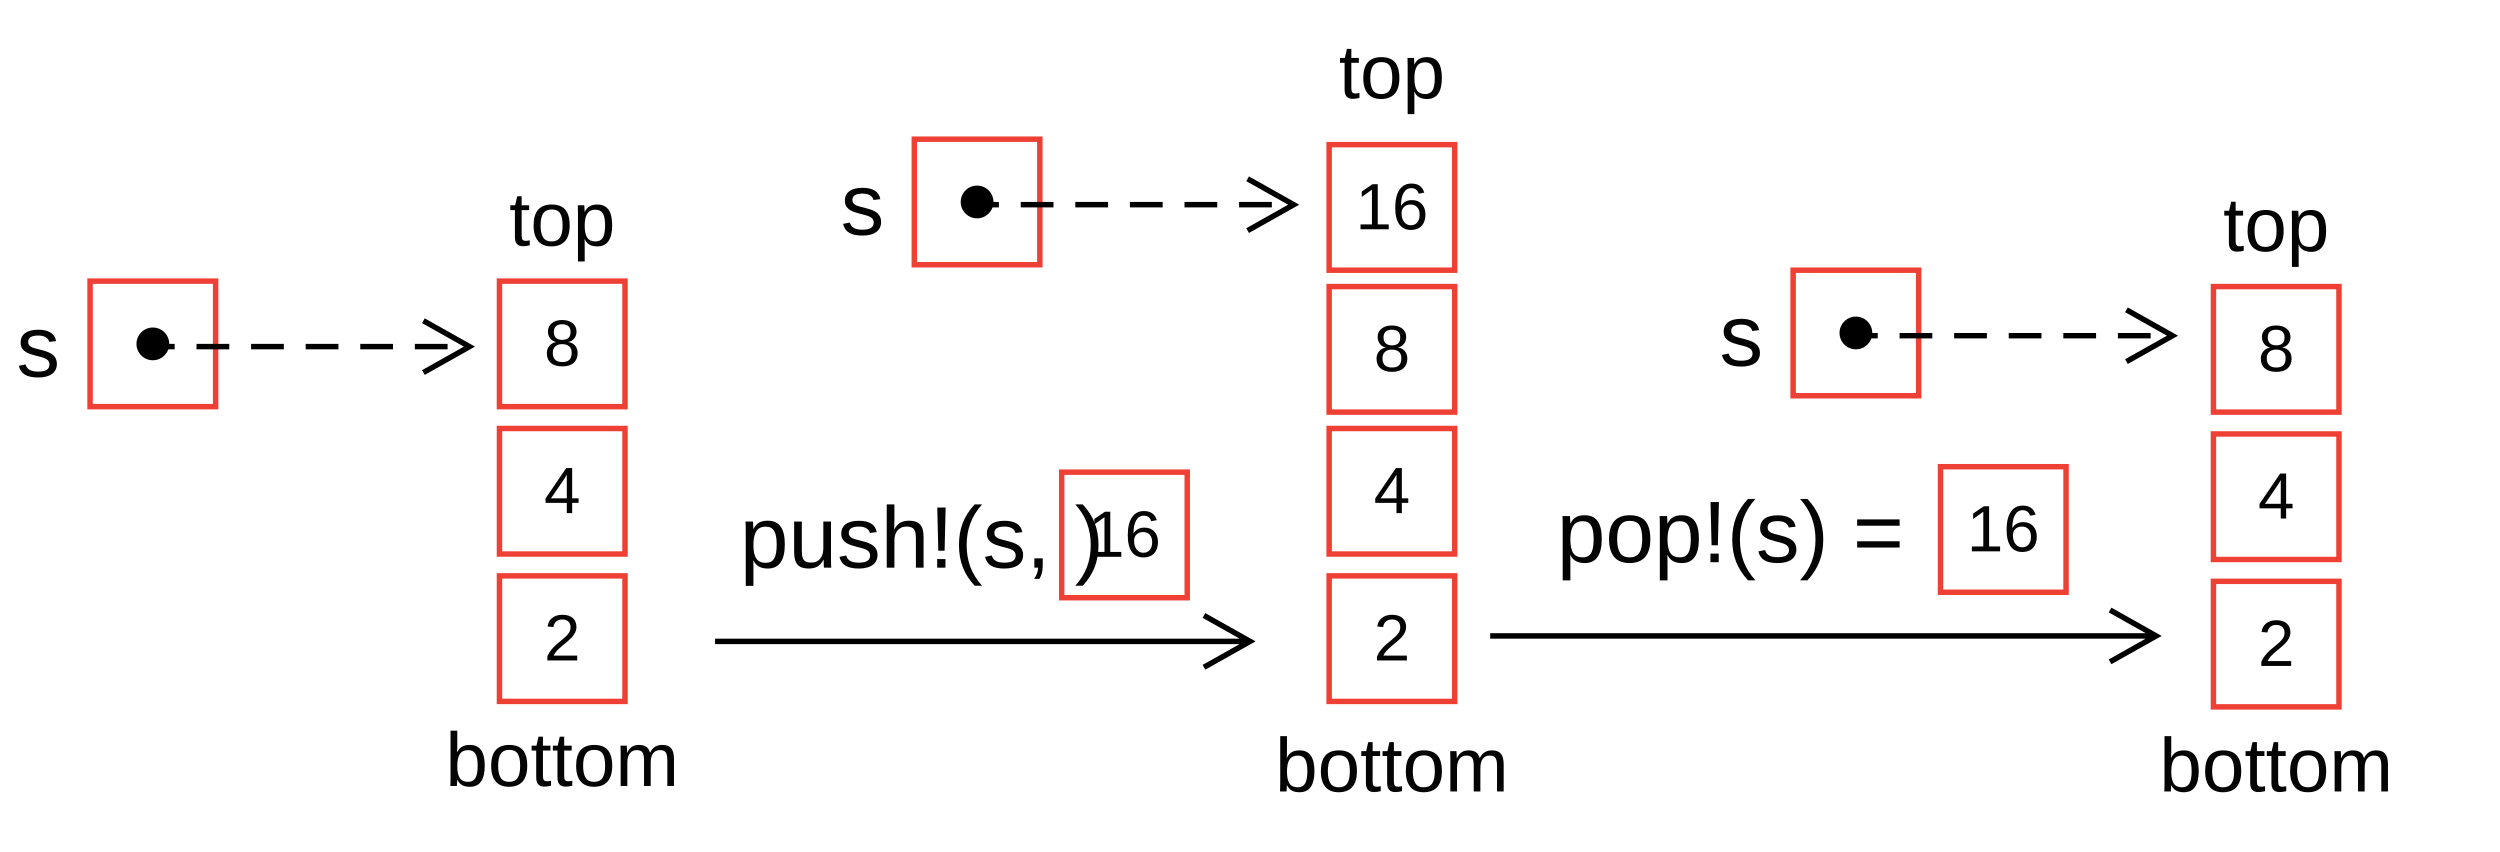
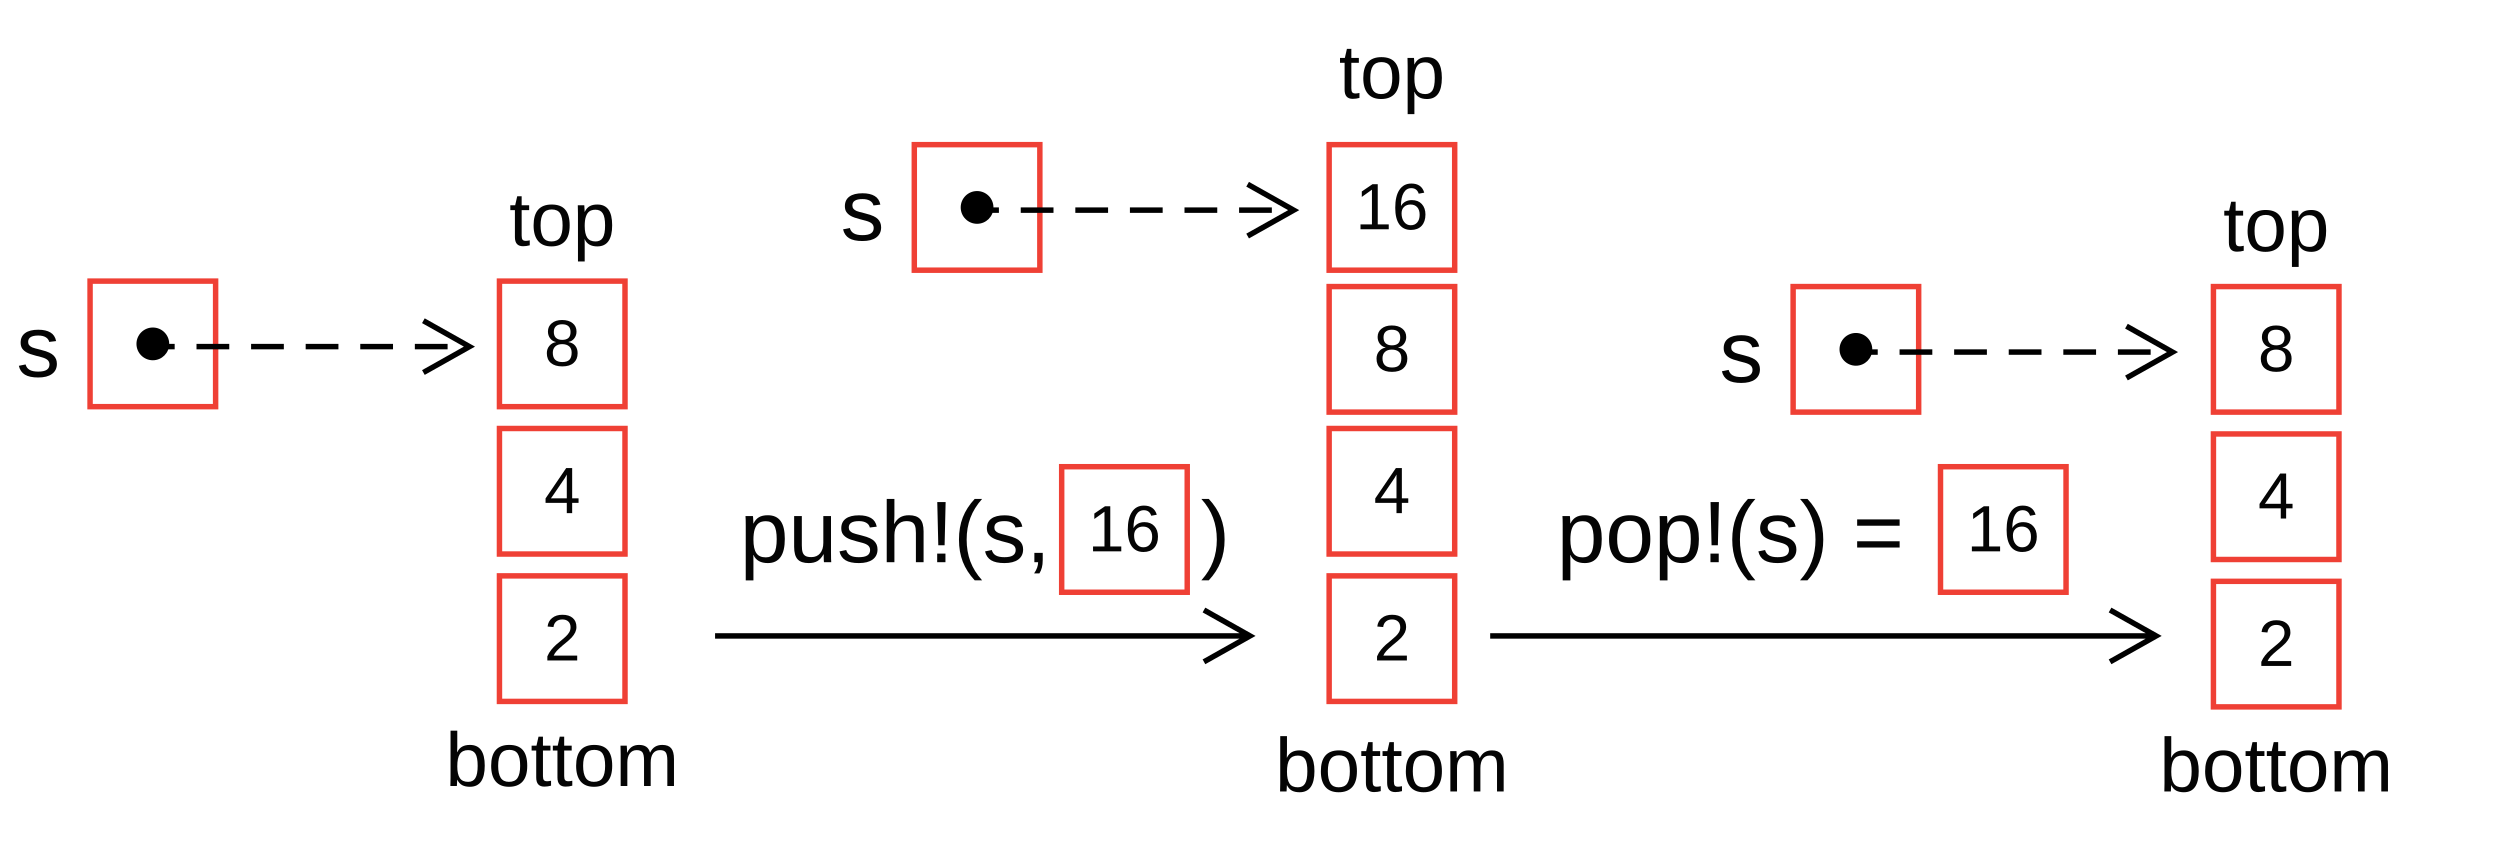
<svg xmlns="http://www.w3.org/2000/svg" width="458px" height="156px" viewBox="0 0 458 156" version="1.1">
  <g id="Stack" stroke="none" fill="none">
-     <g id="Group-7" stroke-width="1" fill-rule="evenodd" transform="translate(131.5, 86)">
+     <g id="Group-7" stroke-width="1" fill-rule="evenodd" transform="translate(131.5, 85)">
      <rect id="Rectangle" stroke="#EF4035" x="63" y="0.5" width="23" height="23" />
      <text id="16" font-family="ArialMT, Arial" font-size="12" font-weight="normal" fill="#040404">
        <tspan x="67.826" y="16">16</tspan>
      </text>
      <text id="push!(s,-)" font-family="ArialMT, Arial" font-size="16" font-weight="normal" fill="#040404">
-         <tspan x="4.043" y="18">push!(s,      )</tspan>
+         <tspan x="4.043" y="18">push!(s,</tspan>
+         <tspan x="88.5" y="18">)</tspan>
      </text>
      <path id="Line-3" d="M89.309,26.319 L89.745,26.564 L97.745,31.064 L98.52,31.5 L97.745,31.936 L89.745,36.436 L89.309,36.681 L88.819,35.809 L89.255,35.564 L95.589,32 L-0.5,32 L-0.5,31 L95.593,31 L89.255,27.436 L88.819,27.191 L89.309,26.319 Z" fill="#000000" fill-rule="nonzero" />
    </g>
    <g id="Group-10" stroke-width="1" fill-rule="evenodd" transform="translate(273.5, 85)">
      <g id="Group-6" transform="translate(8.5, 0)">
        <g id="Group-5" transform="translate(73, 0)">
          <rect id="Rectangle" stroke="#EF4035" x="0.5" y="0.5" width="23" height="23" />
          <text id="16" font-family="ArialMT, Arial" font-size="12" font-weight="normal" fill="#040404">
            <tspan x="5.326" y="16">16</tspan>
          </text>
        </g>
        <text id="pop!(s)-=" font-family="ArialMT, Arial" font-size="16" font-weight="normal" fill="#040404">
          <tspan x="3.207" y="18">pop!(s) = </tspan>
        </text>
      </g>
      <path id="Line-3" d="M113.309,26.319 L113.745,26.564 L121.745,31.064 L122.52,31.5 L121.745,31.936 L113.745,36.436 L113.309,36.681 L112.819,35.809 L113.255,35.564 L119.589,32 L-0.5,32 L-0.5,31 L119.593,31 L113.255,27.436 L112.819,27.191 L113.309,26.319 Z" fill="#000000" fill-rule="nonzero" />
    </g>
    <g id="Group-5" stroke-width="1" fill-rule="evenodd" transform="translate(243, 26)">
      <rect id="Rectangle" stroke="#EF4035" x="0.5" y="0.5" width="23" height="23" />
      <text id="16" font-family="ArialMT, Arial" font-size="12" font-weight="normal" fill="#040404">
        <tspan x="5.326" y="16">16</tspan>
      </text>
    </g>
-     <g id="Group-8" stroke-width="1" fill-rule="evenodd" transform="translate(154, 25)">
+     <g id="Group-8" stroke-width="1" fill-rule="evenodd" transform="translate(154, 26)">
      <g id="Group-14">
        <g id="Group" transform="translate(13, 0)">
          <rect id="Rectangle" stroke="#EF4035" x="0.5" y="0.5" width="23" height="23" />
          <circle id="Oval" fill="#000000" cx="12" cy="12" r="3" />
        </g>
        <text id="s" font-family="ArialMT, Arial" font-size="16" font-weight="normal" fill="#040404">
          <tspan x="0" y="18">s</tspan>
        </text>
      </g>
      <path id="Line-3" d="M74.809,7.319 L75.245,7.564 L83.245,12.064 L84.02,12.5 L83.245,12.936 L75.245,17.436 L74.809,17.681 L74.319,16.809 L74.755,16.564 L81.98,12.5 L74.755,8.436 L74.319,8.191 L74.809,7.319 Z M29,12 L29,13 L23,13 L23,12 L29,12 Z M39,12 L39,13 L33,13 L33,12 L39,12 Z M49,12 L49,13 L43,13 L43,12 L49,12 Z M59,12 L59,13 L53,13 L53,12 L59,12 Z M69,12 L69,13 L63,13 L63,12 L69,12 Z M79,12 L79,13 L73,13 L73,12 L79,12 Z" fill="#000000" fill-rule="nonzero" />
    </g>
    <g id="Group-2" stroke-width="1" fill-rule="evenodd" transform="translate(243, 105)">
      <rect id="Rectangle" stroke="#EF4035" x="0.5" y="0.5" width="23" height="23" />
      <text id="2" font-family="ArialMT, Arial" font-size="12" font-weight="normal" fill="#040404">
        <tspan x="8.663" y="16">2</tspan>
      </text>
    </g>
    <g id="Group-3" stroke-width="1" fill-rule="evenodd" transform="translate(243, 78)">
      <rect id="Rectangle" stroke="#EF4035" x="0.5" y="0.5" width="23" height="23" />
      <text id="4" font-family="ArialMT, Arial" font-size="12" font-weight="normal" fill="#040404">
        <tspan x="8.663" y="16">4</tspan>
      </text>
    </g>
    <g id="Group-4" stroke-width="1" fill-rule="evenodd" transform="translate(243, 52)">
      <rect id="Rectangle" stroke="#EF4035" x="0.5" y="0.5" width="23" height="23" />
      <text id="8" font-family="ArialMT, Arial" font-size="12" font-weight="normal" fill="#040404">
        <tspan x="8.663" y="16">8</tspan>
      </text>
    </g>
    <g id="Group-9" stroke-width="1" fill-rule="evenodd" transform="translate(81, 32)">
      <g id="Group-2" transform="translate(10, 73)">
        <rect id="Rectangle" stroke="#EF4035" x="0.5" y="0.5" width="23" height="23" />
        <text id="2" font-family="ArialMT, Arial" font-size="12" font-weight="normal" fill="#040404">
          <tspan x="8.663" y="16">2</tspan>
        </text>
      </g>
      <g id="Group-3" transform="translate(10, 46)">
        <rect id="Rectangle" stroke="#EF4035" x="0.5" y="0.5" width="23" height="23" />
        <text id="4" font-family="ArialMT, Arial" font-size="12" font-weight="normal" fill="#040404">
          <tspan x="8.663" y="16">4</tspan>
        </text>
      </g>
      <g id="Group-4" transform="translate(10, 19)">
        <rect id="Rectangle" stroke="#EF4035" x="0.5" y="0.5" width="23" height="23" />
        <text id="8" font-family="ArialMT, Arial" font-size="12" font-weight="normal" fill="#040404">
          <tspan x="8.663" y="16">8</tspan>
        </text>
      </g>
      <text id="top" font-family="ArialMT, Arial" font-size="14" font-weight="normal" fill="#040404">
        <tspan x="12.269" y="13">top</tspan>
      </text>
      <text id="bottom" font-family="ArialMT, Arial" font-size="14" font-weight="normal" fill="#040404">
        <tspan x="0.6" y="112">bottom</tspan>
      </text>
    </g>
    <g id="Group-9" stroke-width="1" fill-rule="evenodd" transform="translate(395, 33)">
      <g id="Group-2" transform="translate(10, 73)">
        <rect id="Rectangle" stroke="#EF4035" x="0.5" y="0.5" width="23" height="23" />
        <text id="2" font-family="ArialMT, Arial" font-size="12" font-weight="normal" fill="#040404">
          <tspan x="8.663" y="16">2</tspan>
        </text>
      </g>
      <g id="Group-3" transform="translate(10, 46)">
        <rect id="Rectangle" stroke="#EF4035" x="0.5" y="0.5" width="23" height="23" />
        <text id="4" font-family="ArialMT, Arial" font-size="12" font-weight="normal" fill="#040404">
          <tspan x="8.663" y="16">4</tspan>
        </text>
      </g>
      <g id="Group-4" transform="translate(10, 19)">
        <rect id="Rectangle" stroke="#EF4035" x="0.5" y="0.5" width="23" height="23" />
        <text id="8" font-family="ArialMT, Arial" font-size="12" font-weight="normal" fill="#040404">
          <tspan x="8.663" y="16">8</tspan>
        </text>
      </g>
      <text id="top" font-family="ArialMT, Arial" font-size="14" font-weight="normal" fill="#040404">
        <tspan x="12.269" y="13">top</tspan>
      </text>
      <text id="bottom" font-family="ArialMT, Arial" font-size="14" font-weight="normal" fill="#040404">
        <tspan x="0.6" y="112">bottom</tspan>
      </text>
    </g>
    <g id="Group-8" stroke-width="1" fill-rule="evenodd" transform="translate(3, 51)">
      <g id="Group-14">
        <g id="Group" transform="translate(13, 0)">
          <rect id="Rectangle" stroke="#EF4035" x="0.5" y="0.5" width="23" height="23" />
          <circle id="Oval" fill="#000000" cx="12" cy="12" r="3" />
        </g>
        <text id="s" font-family="ArialMT, Arial" font-size="16" font-weight="normal" fill="#040404">
          <tspan x="0" y="18">s</tspan>
        </text>
      </g>
      <path id="Line-3" d="M74.809,7.319 L75.245,7.564 L83.245,12.064 L84.02,12.5 L83.245,12.936 L75.245,17.436 L74.809,17.681 L74.319,16.809 L74.755,16.564 L81.98,12.5 L74.755,8.436 L74.319,8.191 L74.809,7.319 Z M29,12 L29,13 L23,13 L23,12 L29,12 Z M39,12 L39,13 L33,13 L33,12 L39,12 Z M49,12 L49,13 L43,13 L43,12 L49,12 Z M59,12 L59,13 L53,13 L53,12 L59,12 Z M69,12 L69,13 L63,13 L63,12 L69,12 Z M79,12 L79,13 L73,13 L73,12 L79,12 Z" fill="#000000" fill-rule="nonzero" />
    </g>
-     <g id="Group-8" stroke-width="1" fill-rule="evenodd" transform="translate(315, 49)">
+     <g id="Group-8" stroke-width="1" fill-rule="evenodd" transform="translate(315, 52)">
      <g id="Group-14">
        <g id="Group" transform="translate(13, 0)">
          <rect id="Rectangle" stroke="#EF4035" x="0.5" y="0.5" width="23" height="23" />
          <circle id="Oval" fill="#000000" cx="12" cy="12" r="3" />
        </g>
        <text id="s" font-family="ArialMT, Arial" font-size="16" font-weight="normal" fill="#040404">
          <tspan x="0" y="18">s</tspan>
        </text>
      </g>
      <path id="Line-3" d="M74.809,7.319 L75.245,7.564 L83.245,12.064 L84.02,12.5 L83.245,12.936 L75.245,17.436 L74.809,17.681 L74.319,16.809 L74.755,16.564 L81.98,12.5 L74.755,8.436 L74.319,8.191 L74.809,7.319 Z M29,12 L29,13 L23,13 L23,12 L29,12 Z M39,12 L39,13 L33,13 L33,12 L39,12 Z M49,12 L49,13 L43,13 L43,12 L49,12 Z M59,12 L59,13 L53,13 L53,12 L59,12 Z M69,12 L69,13 L63,13 L63,12 L69,12 Z M79,12 L79,13 L73,13 L73,12 L79,12 Z" fill="#000000" fill-rule="nonzero" />
    </g>
    <text id="bottom" font-family="ArialMT, Arial" font-size="14" font-weight="normal" fill="#040404">
      <tspan x="233.6" y="145">bottom</tspan>
    </text>
    <text id="top" font-family="ArialMT, Arial" font-size="14" font-weight="normal" fill="#040404">
      <tspan x="245.269" y="18">top</tspan>
    </text>
  </g>
</svg>
